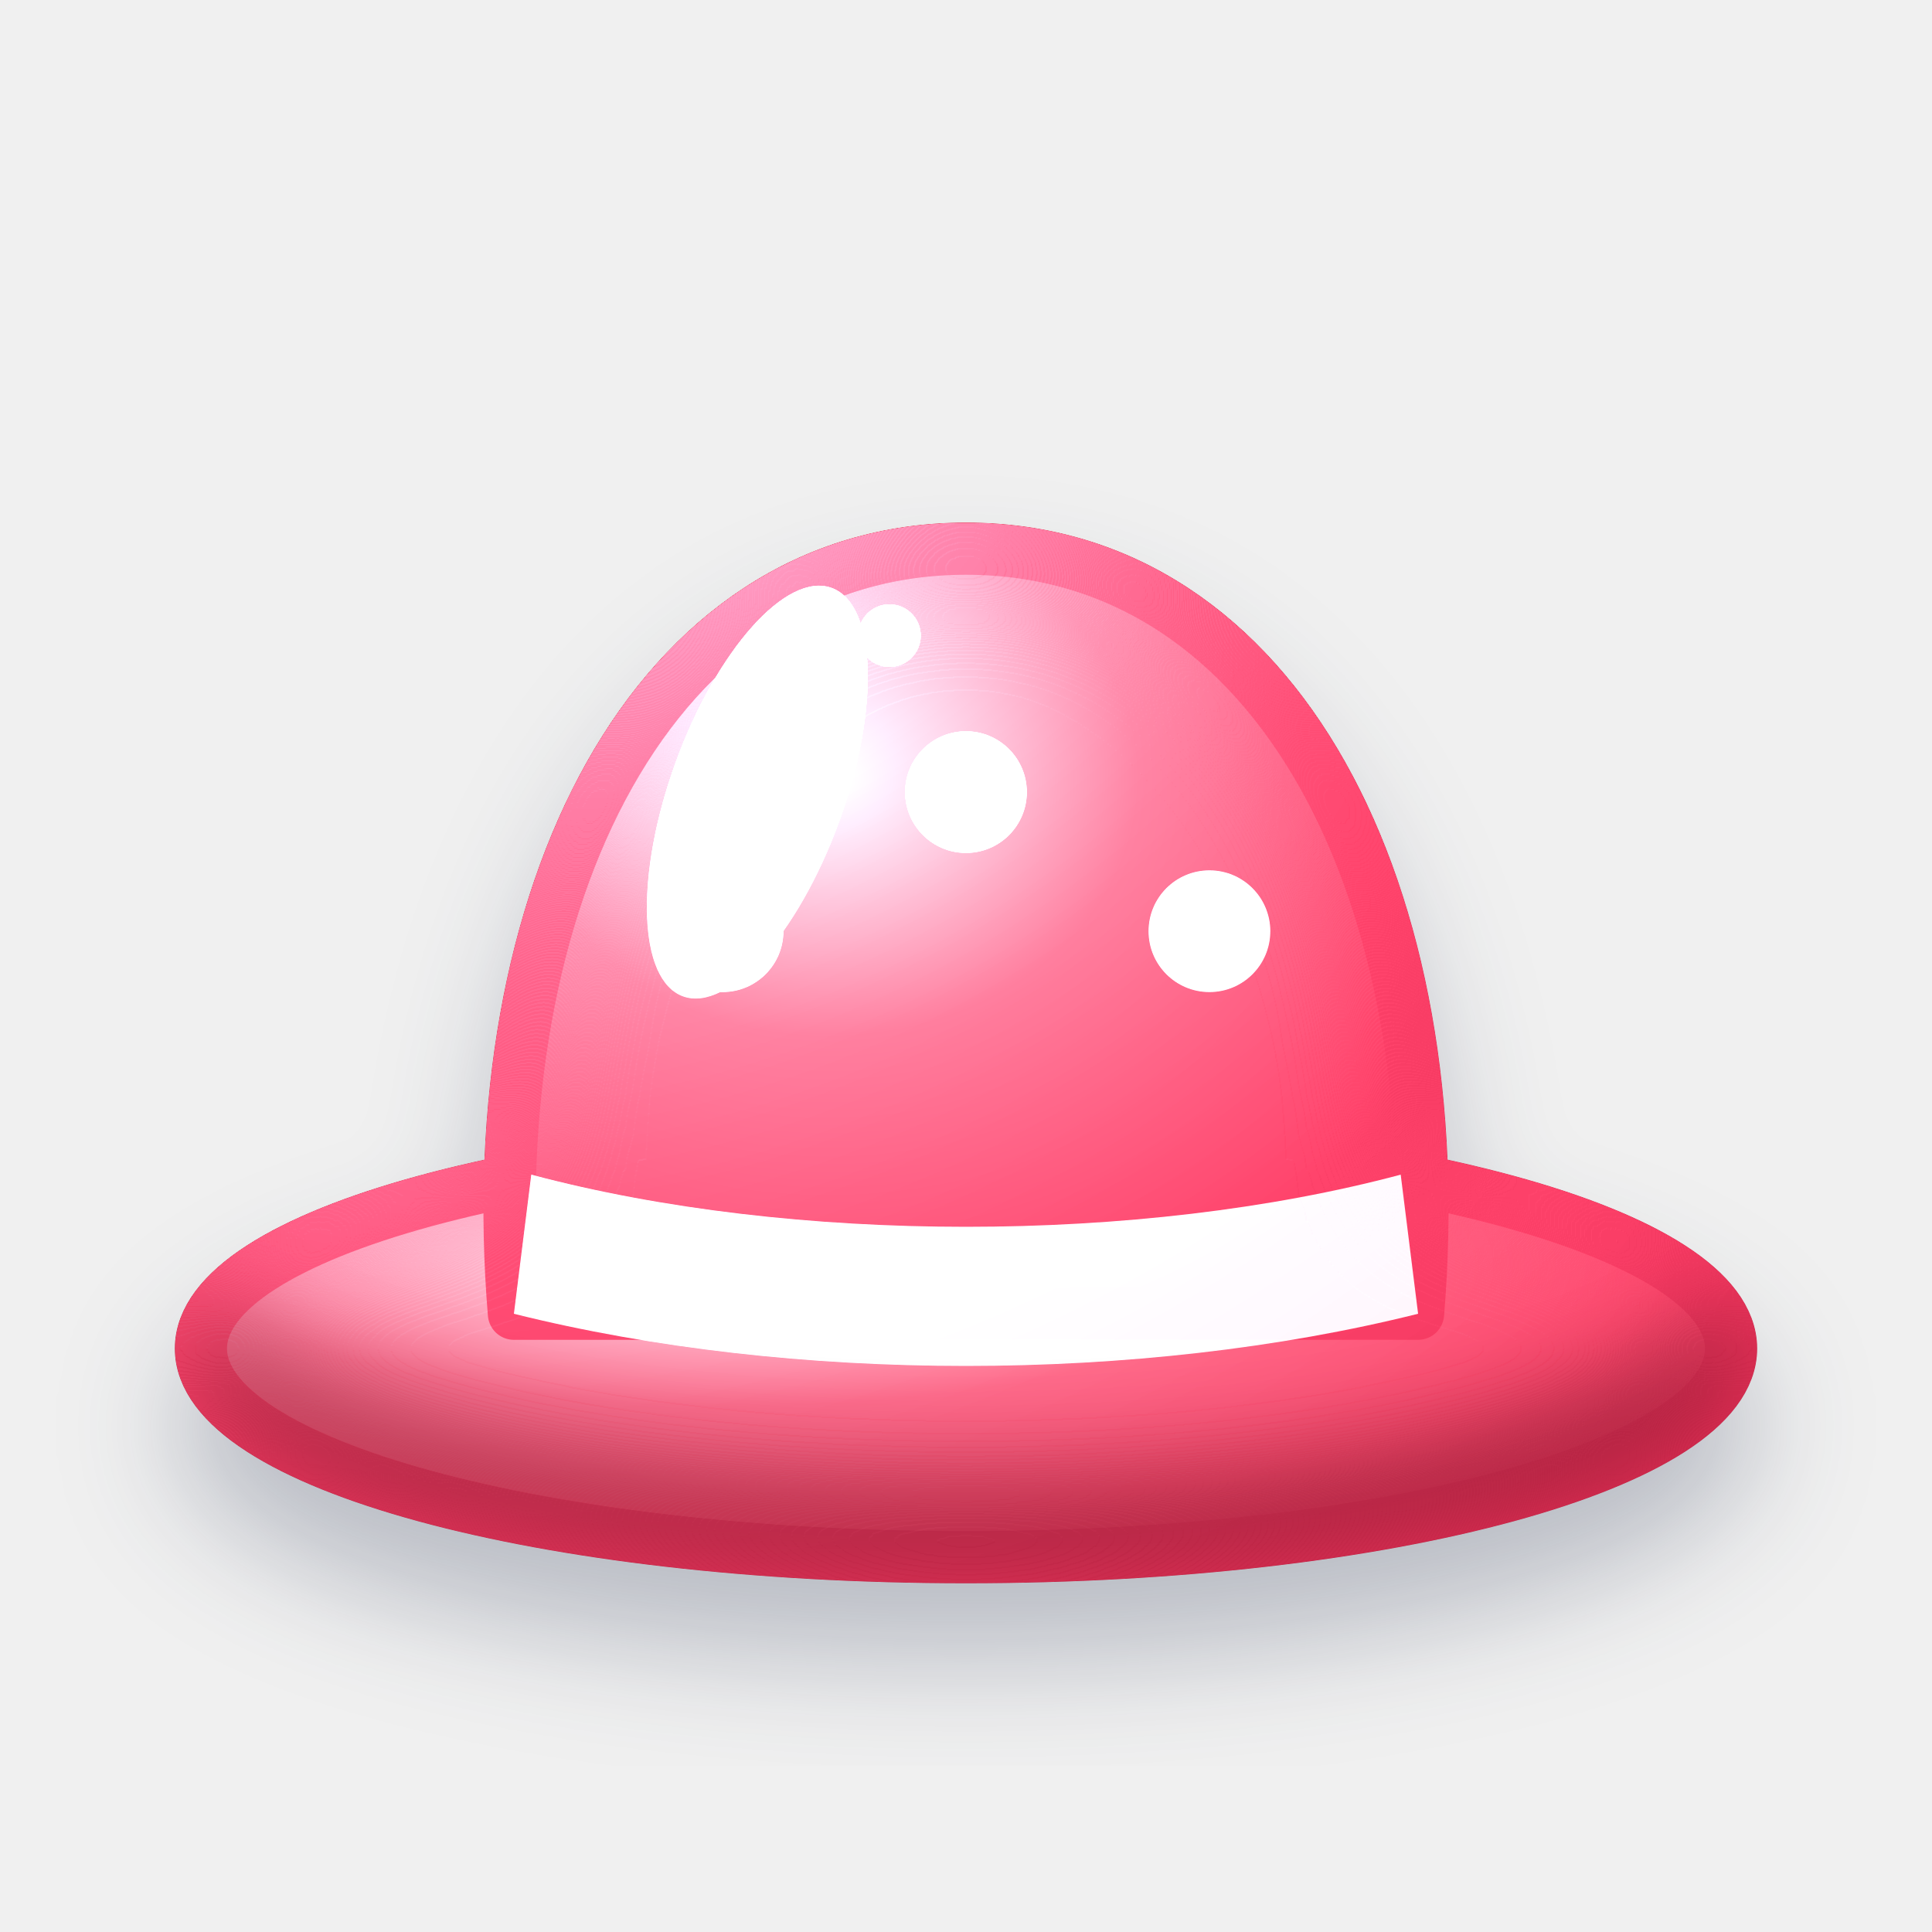
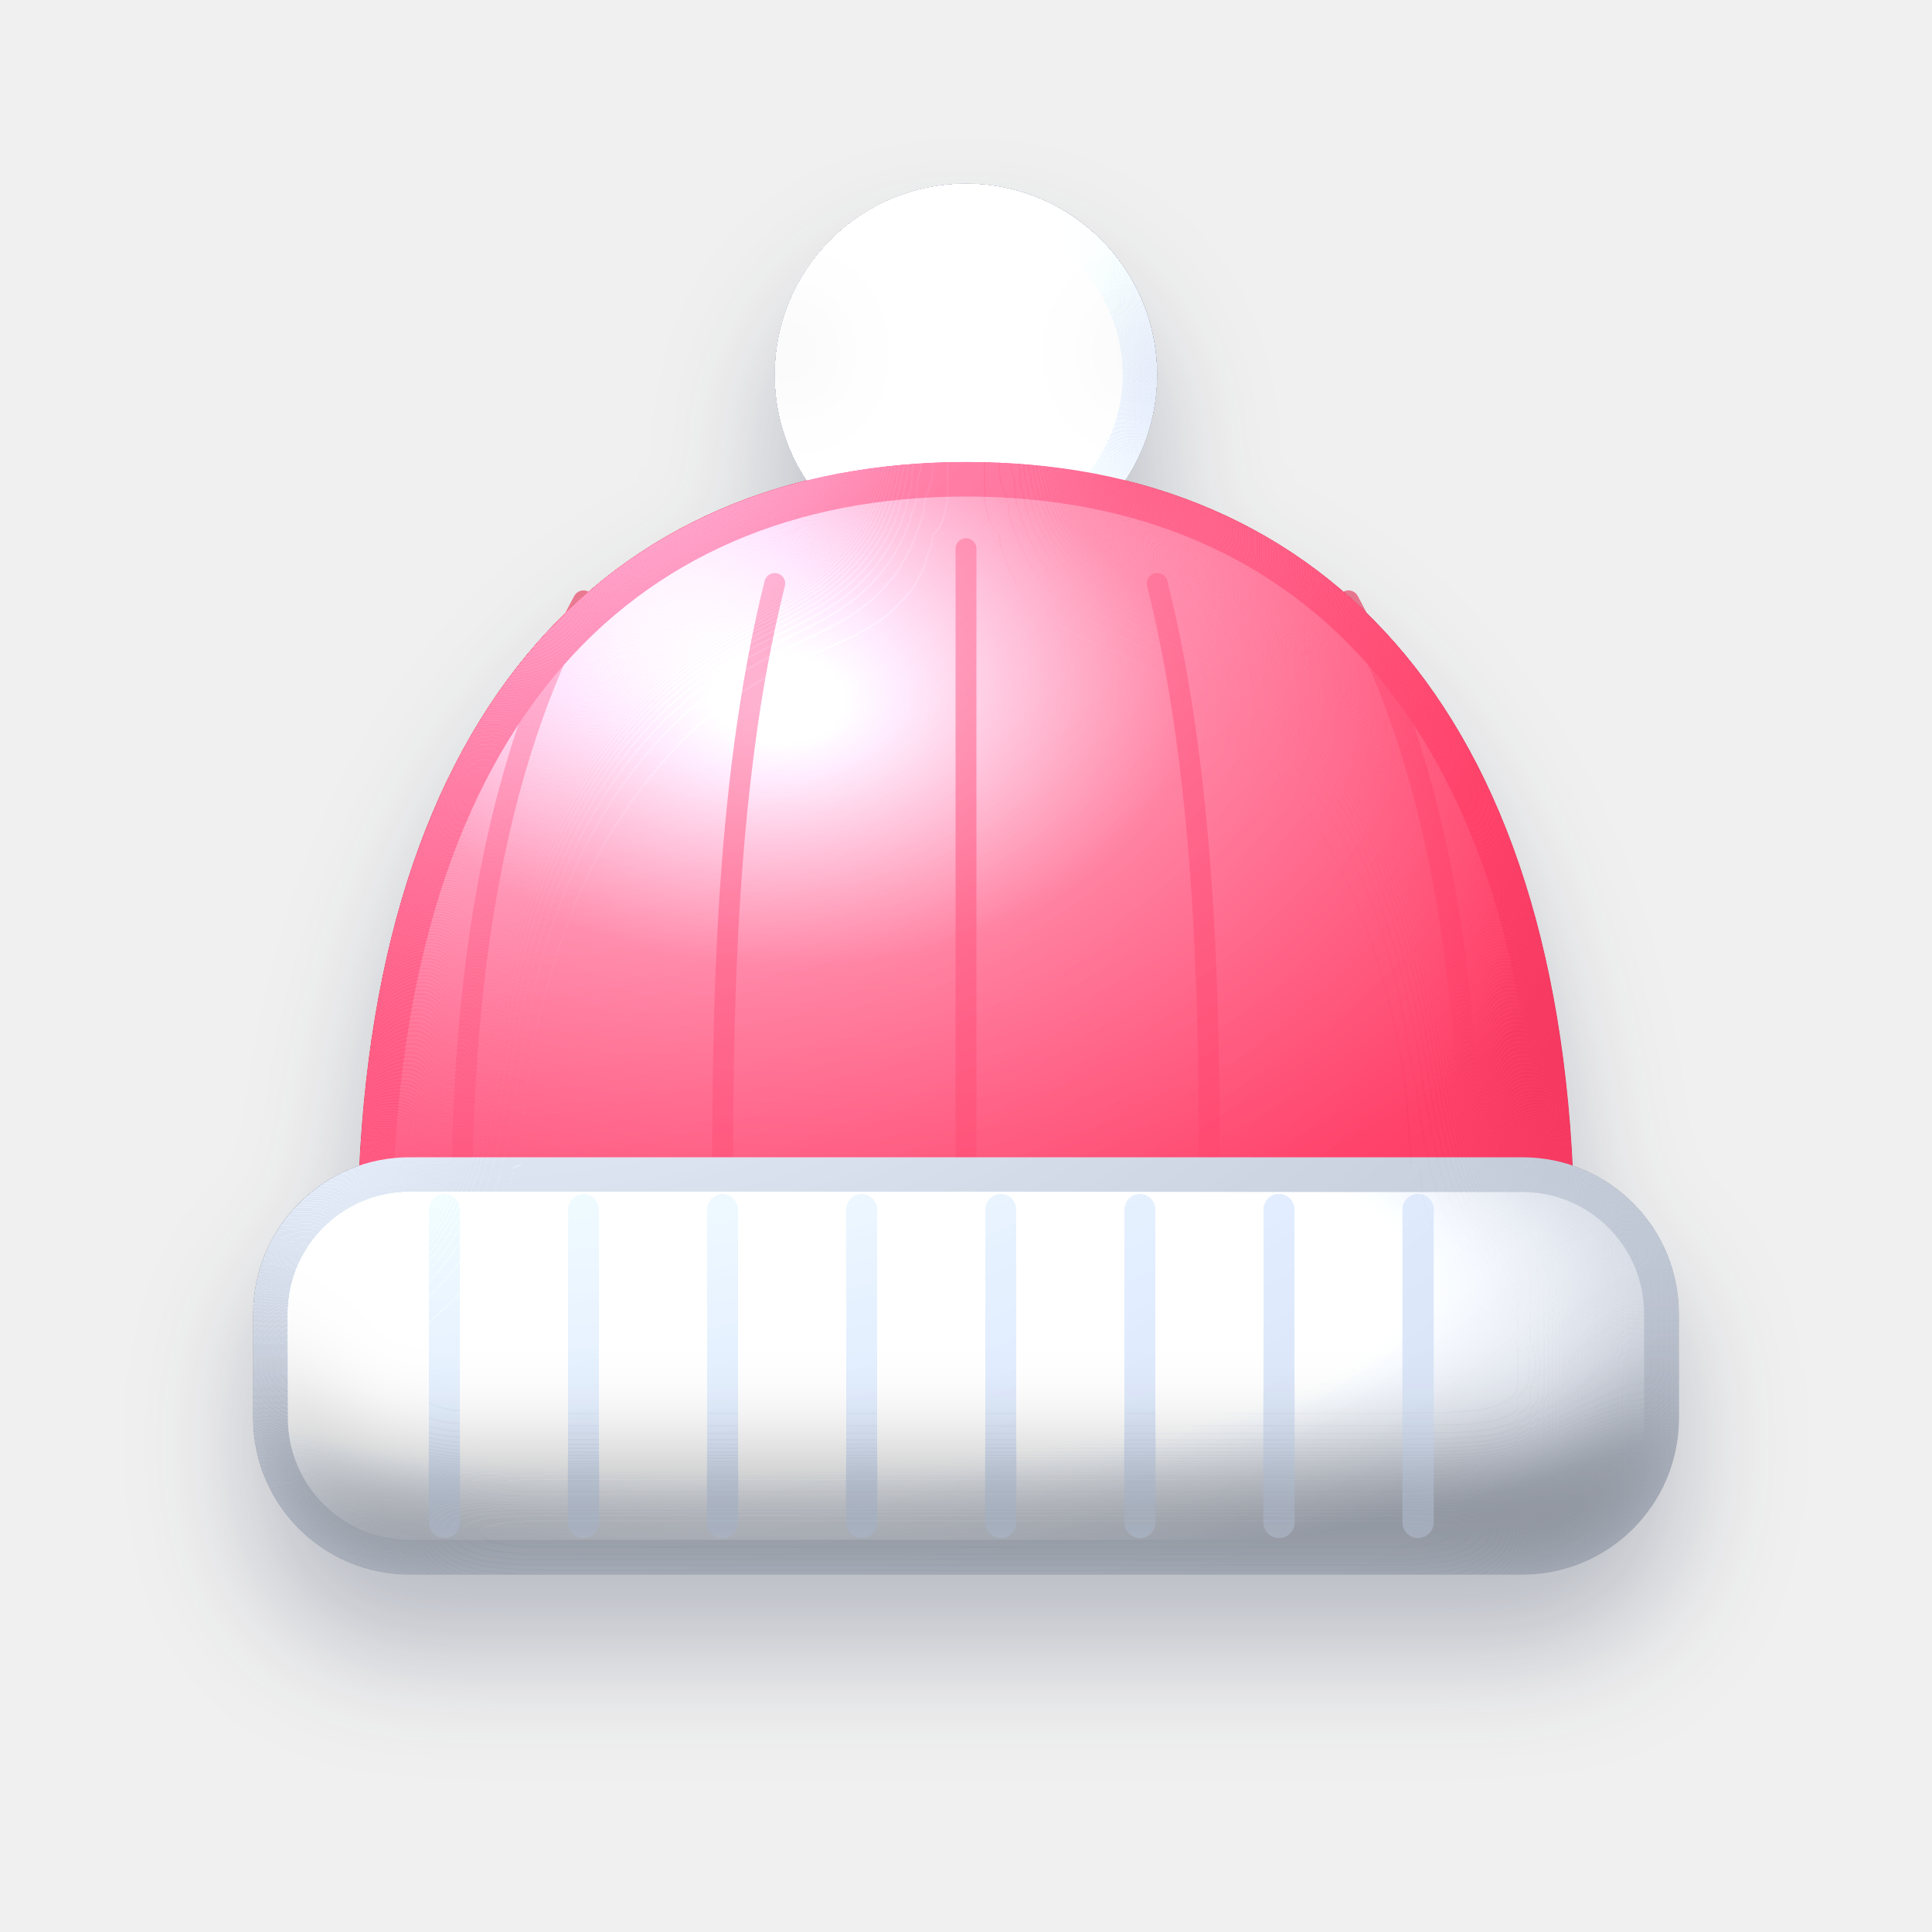
<svg xmlns="http://www.w3.org/2000/svg" viewBox="0 0 100 100">
  <defs>
    <radialGradient id="g" cx="35%" cy="30%" r="75%">
      <stop offset="0" stop-color="#FFC2CF" />
      <stop offset=".45" stop-color="#FF4D6D" />
      <stop offset="1" stop-color="#E0244C" />
    </radialGradient>
    <radialGradient id="f-leaf" cx="35%" cy="30%" r="75%">
      <stop offset="0" stop-color="#B6F5C6" />
      <stop offset=".45" stop-color="#3DDC6A" />
      <stop offset="1" stop-color="#1FA84A" />
    </radialGradient>
    <radialGradient id="f-wood" cx="35%" cy="30%" r="75%">
      <stop offset="0" stop-color="#D9A066" />
      <stop offset=".45" stop-color="#A0662F" />
      <stop offset="1" stop-color="#6E4019" />
    </radialGradient>
    <radialGradient id="f-glass" cx="35%" cy="30%" r="75%">
      <stop offset="0" stop-color="#E2F4FF" />
      <stop offset=".45" stop-color="#8FD0FF" />
      <stop offset="1" stop-color="#3D8FD1" />
    </radialGradient>
    <radialGradient id="f-tire" cx="35%" cy="30%" r="75%">
      <stop offset="0" stop-color="#7B808C" />
      <stop offset=".45" stop-color="#3A3D44" />
      <stop offset="1" stop-color="#1A1C20" />
    </radialGradient>
    <radialGradient id="f-steel" cx="35%" cy="30%" r="75%">
      <stop offset="0" stop-color="#FFFFFF" />
      <stop offset=".45" stop-color="#C9CED8" />
      <stop offset="1" stop-color="#8A92A3" />
    </radialGradient>
    <radialGradient id="f-gold" cx="35%" cy="30%" r="75%">
      <stop offset="0" stop-color="#FFF3A8" />
      <stop offset=".45" stop-color="#FFD233" />
      <stop offset="1" stop-color="#F2A500" />
    </radialGradient>
    <radialGradient id="f-flame" cx="35%" cy="30%" r="75%">
      <stop offset="0" stop-color="#FFE27A" />
      <stop offset=".45" stop-color="#FF9A2E" />
      <stop offset="1" stop-color="#E5531A" />
    </radialGradient>
    <radialGradient id="f-snow" cx="35%" cy="30%" r="75%">
      <stop offset="0" stop-color="#FFFFFF" />
      <stop offset=".45" stop-color="#FFFFFF" />
      <stop offset="1" stop-color="#AEB5C2" />
    </radialGradient>
    <radialGradient id="f-pink" cx="35%" cy="30%" r="75%">
      <stop offset="0" stop-color="#FFC7DA" />
      <stop offset=".45" stop-color="#FF8FB6" />
      <stop offset="1" stop-color="#D2577F" />
    </radialGradient>
    <radialGradient id="f-red" cx="35%" cy="30%" r="75%">
      <stop offset="0" stop-color="#FFC2CF" />
      <stop offset=".45" stop-color="#FF4D6D" />
      <stop offset="1" stop-color="#E0244C" />
    </radialGradient>
    <radialGradient id="f-blue" cx="35%" cy="30%" r="75%">
      <stop offset="0" stop-color="#BFE1FF" />
      <stop offset=".45" stop-color="#3D9BFF" />
      <stop offset="1" stop-color="#1F6FE6" />
    </radialGradient>
    <radialGradient id="f-sky" cx="35%" cy="30%" r="75%">
      <stop offset="0" stop-color="#FFFFFF" />
      <stop offset=".45" stop-color="#CFE9FF" />
      <stop offset="1" stop-color="#8DB8E0" />
    </radialGradient>
    <filter id="pf" x="-15%" y="-15%" width="130%" height="135%" color-interpolation-filters="sRGB">
      <feGaussianBlur in="SourceAlpha" stdDeviation="3.5" result="b" />
      <feSpecularLighting in="b" surfaceScale="6" specularConstant="1" specularExponent="18" lighting-color="#FFFFFF" result="s">
        <fePointLight x="22" y="0" z="70" />
      </feSpecularLighting>
      <feComposite in="s" in2="SourceAlpha" operator="in" result="si" />
      <feOffset in="SourceAlpha" dy="-6" result="up" />
      <feComposite in="SourceAlpha" in2="up" operator="out" result="rim" />
      <feGaussianBlur in="rim" stdDeviation="2.5" result="rimb" />
      <feFlood flood-color="#000" flood-opacity=".28" />
      <feComposite in2="rimb" operator="in" />
      <feComposite in2="SourceAlpha" operator="in" result="inner" />
      <feGaussianBlur in="SourceAlpha" stdDeviation="3" result="d0" />
      <feOffset in="d0" dy="4" result="d1" />
      <feFlood flood-color="#1E2A4A" flood-opacity=".25" />
      <feComposite in2="d1" operator="in" result="ds" />
      <feComposite in="SourceGraphic" in2="si" operator="arithmetic" k2="1" k3=".6" result="lit" />
      <feMerge>
        <feMergeNode in="ds" />
        <feMergeNode in="lit" />
        <feMergeNode in="inner" />
      </feMerge>
    </filter>
  </defs>
  <g filter="url(#pf)">
    <g transform="translate(50 50) scale(.9) translate(-50 -50)">
-       <ellipse cx="50" cy="72" rx="44" ry="12" fill="url(#g)" stroke="#E0244C" stroke-width="3" />
-       <path d="M24 70 C 22 46, 32 26, 50 26 C 68 26, 78 46, 76 70 Z" fill="url(#g)" stroke="#E0244C" stroke-width="3" stroke-linejoin="round" stroke-linecap="round" />
-       <path d="M25 62 C 40 66, 60 66, 75 62 L 76 70 C 60 74, 40 74, 24 70 Z" fill="#fff" opacity=".85" />
-       <ellipse cx="38" cy="40" rx="5.0" ry="12.5" fill="#fff" opacity=".75" transform="rotate(20 38 40)" />
-       <circle cx="45.6" cy="31.0" r="1.8" fill="#fff" opacity=".9" />
-       <circle cx="36" cy="48" r="3.5" fill="#fff" opacity="0.85" />
-       <circle cx="50" cy="40" r="3.5" fill="#fff" opacity="0.85" />
-       <circle cx="64" cy="48" r="3.5" fill="#fff" opacity="0.85" />
+       <circle cx="50" cy="16" r="10" fill="url(#f-snow)" stroke="#AEB5C2" stroke-width="2" />
+       <path d="M16 66 C16 36 30 22 50 22 C70 22 84 36 84 66 Z" fill="url(#g)" stroke="#E0244C" stroke-width="2" stroke-linejoin="round" stroke-linecap="round" />
+       <path d="M28 29 C22 40 21 54 21 64" fill="none" stroke="#E0244C" stroke-width="1.2" stroke-linecap="round" stroke-linejoin="round" opacity="0.6" />
+       <path d="M39 28 C36 40 36 54 36 64" fill="none" stroke="#E0244C" stroke-width="1.2" stroke-linecap="round" stroke-linejoin="round" opacity="0.6" />
+       <path d="M50 26 C50 40 50 54 50 64" fill="none" stroke="#E0244C" stroke-width="1.2" stroke-linecap="round" stroke-linejoin="round" opacity="0.6" />
+       <path d="M61 28 C64 40 64 54 64 64" fill="none" stroke="#E0244C" stroke-width="1.2" stroke-linecap="round" stroke-linejoin="round" opacity="0.6" />
+       <path d="M72 29 C78 40 79 54 79 64" fill="none" stroke="#E0244C" stroke-width="1.2" stroke-linecap="round" stroke-linejoin="round" opacity="0.6" />
+       <rect x="10" y="62" width="80" height="22" rx="8" fill="url(#f-snow)" stroke="#AEB5C2" stroke-width="2" />
+       <path d="M20 64 V82" fill="none" stroke="#C3CEE0" stroke-width="1.8" stroke-linecap="round" stroke-linejoin="round" opacity="1" />
+       <path d="M28 64 V82" fill="none" stroke="#C3CEE0" stroke-width="1.8" stroke-linecap="round" stroke-linejoin="round" opacity="1" />
+       <path d="M36 64 V82" fill="none" stroke="#C3CEE0" stroke-width="1.8" stroke-linecap="round" stroke-linejoin="round" opacity="1" />
+       <path d="M44 64 V82" fill="none" stroke="#C3CEE0" stroke-width="1.8" stroke-linecap="round" stroke-linejoin="round" opacity="1" />
+       <path d="M52 64 V82" fill="none" stroke="#C3CEE0" stroke-width="1.8" stroke-linecap="round" stroke-linejoin="round" opacity="1" />
+       <path d="M60 64 V82" fill="none" stroke="#C3CEE0" stroke-width="1.8" stroke-linecap="round" stroke-linejoin="round" opacity="1" />
+       <path d="M68 64 V82" fill="none" stroke="#C3CEE0" stroke-width="1.8" stroke-linecap="round" stroke-linejoin="round" opacity="1" />
+       <path d="M76 64 V82" fill="none" stroke="#C3CEE0" stroke-width="1.8" stroke-linecap="round" stroke-linejoin="round" opacity="1" />
    </g>
  </g>
</svg>
